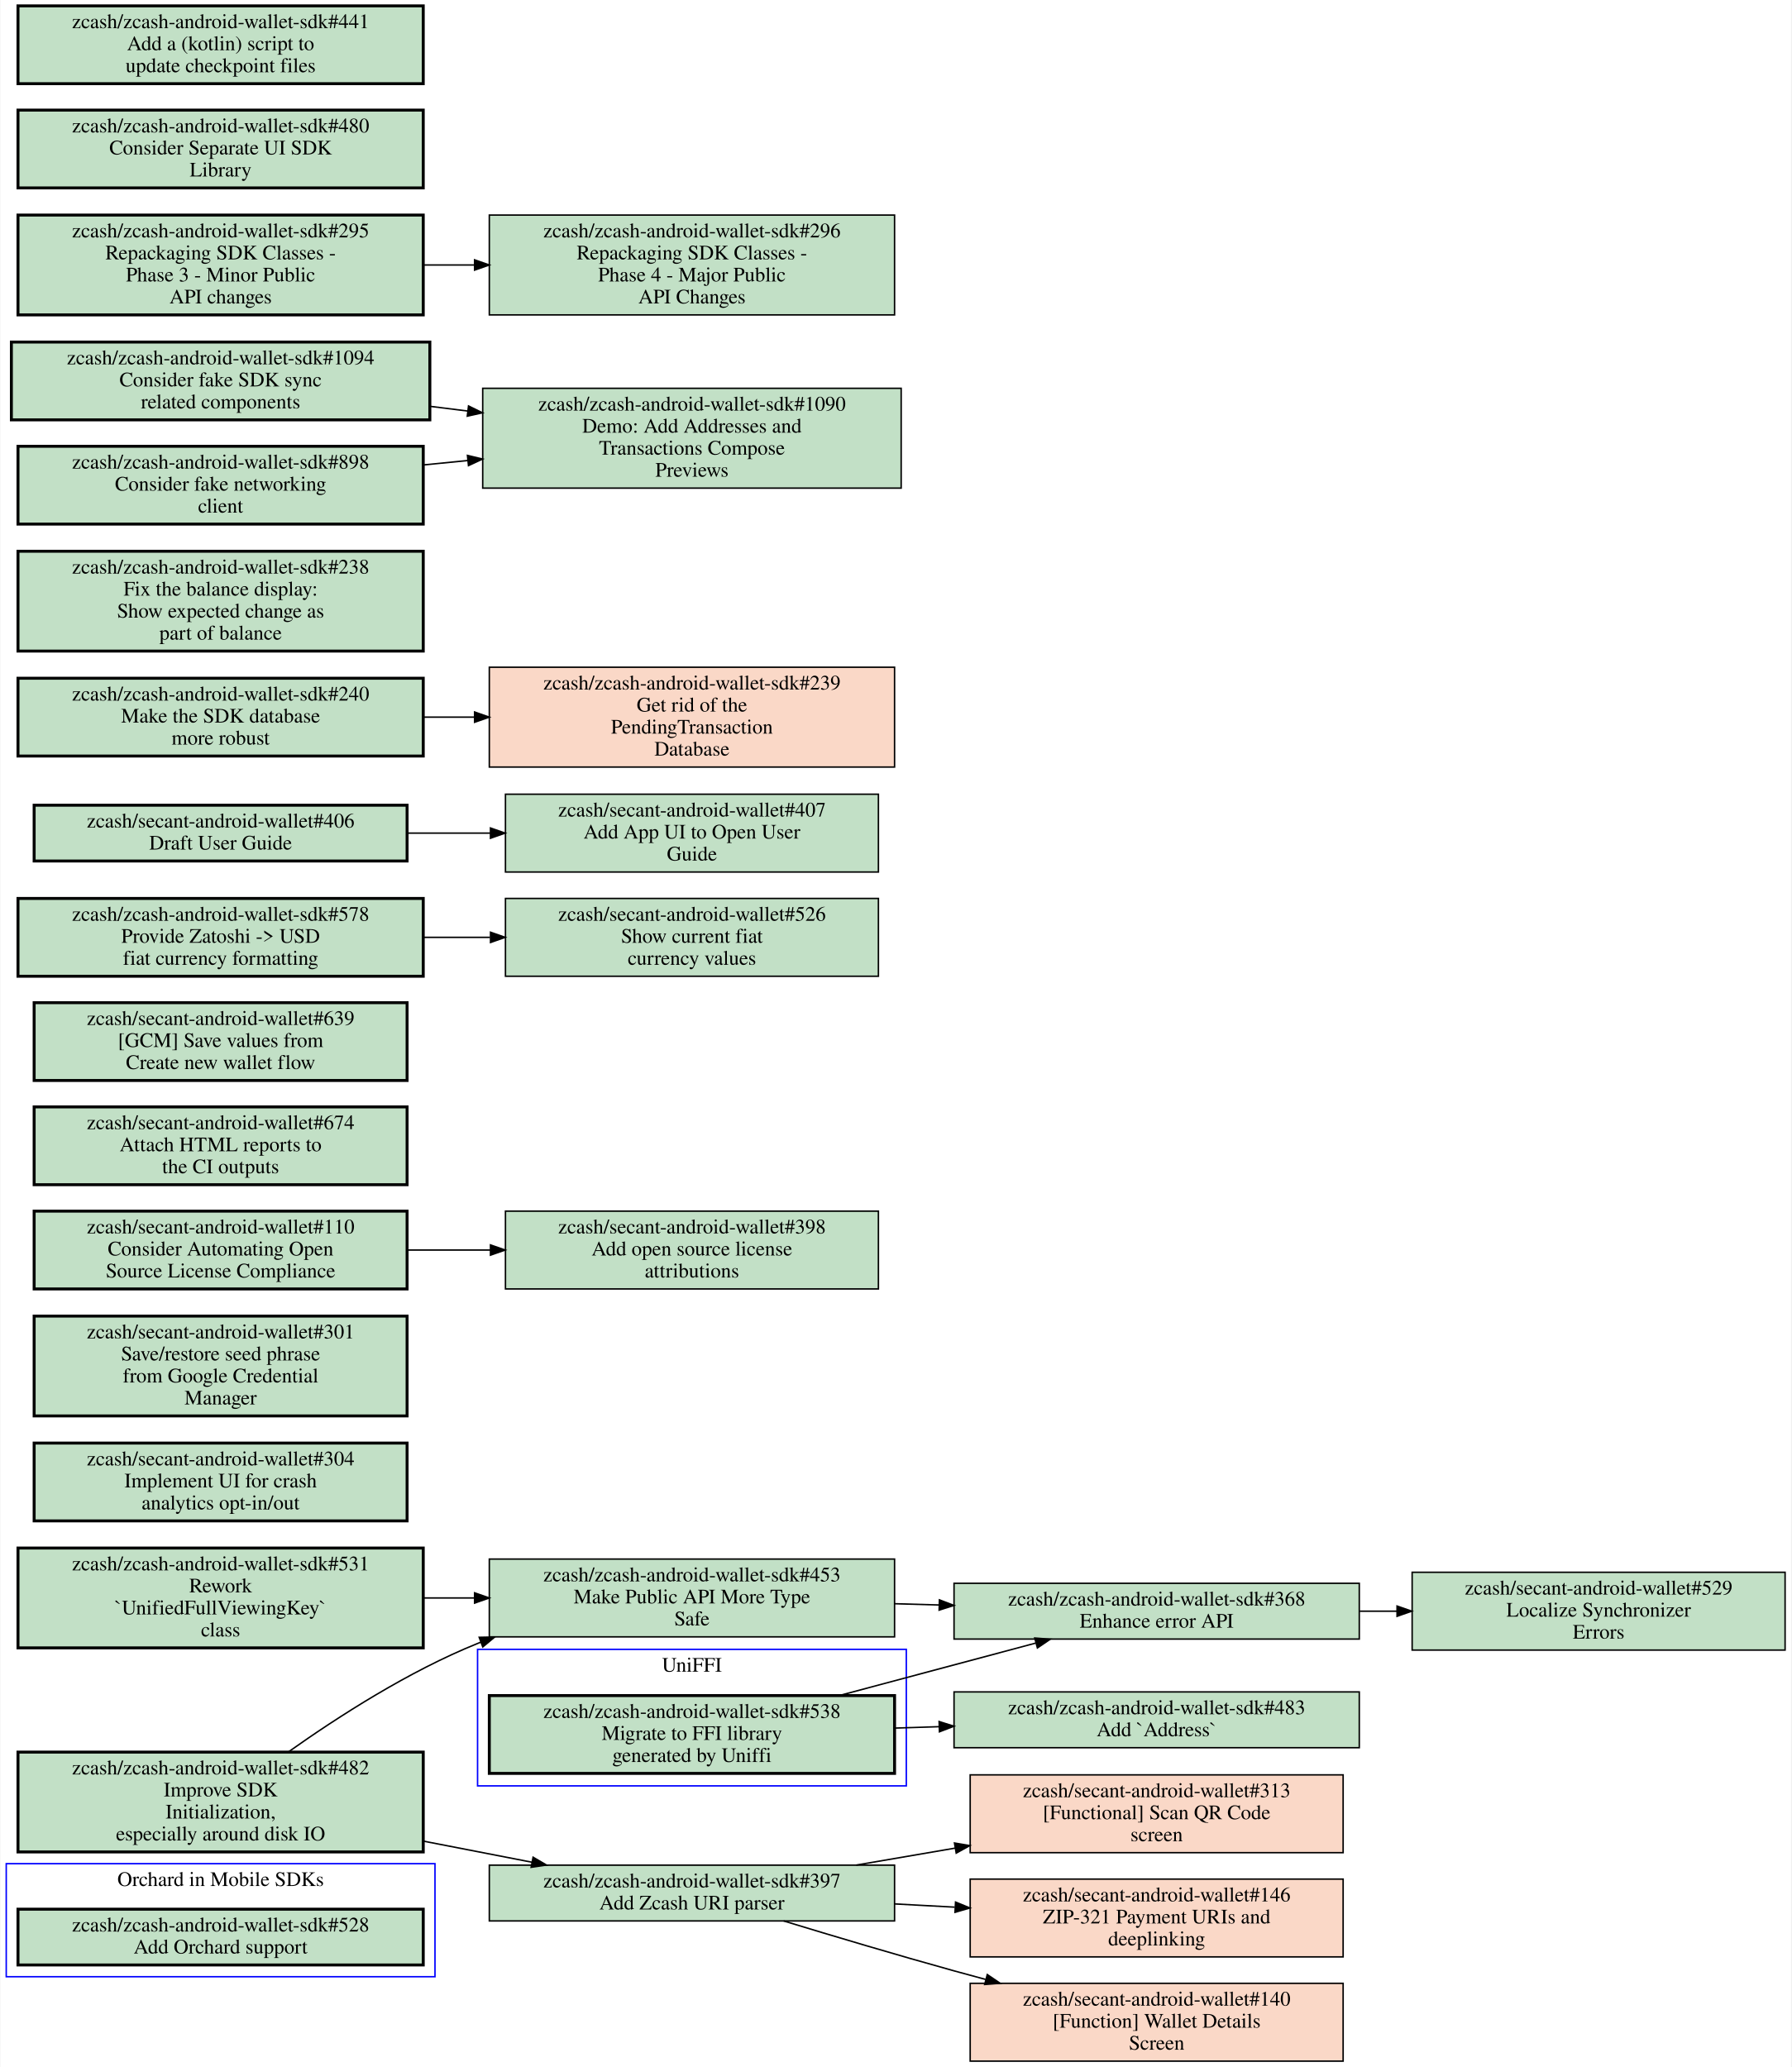
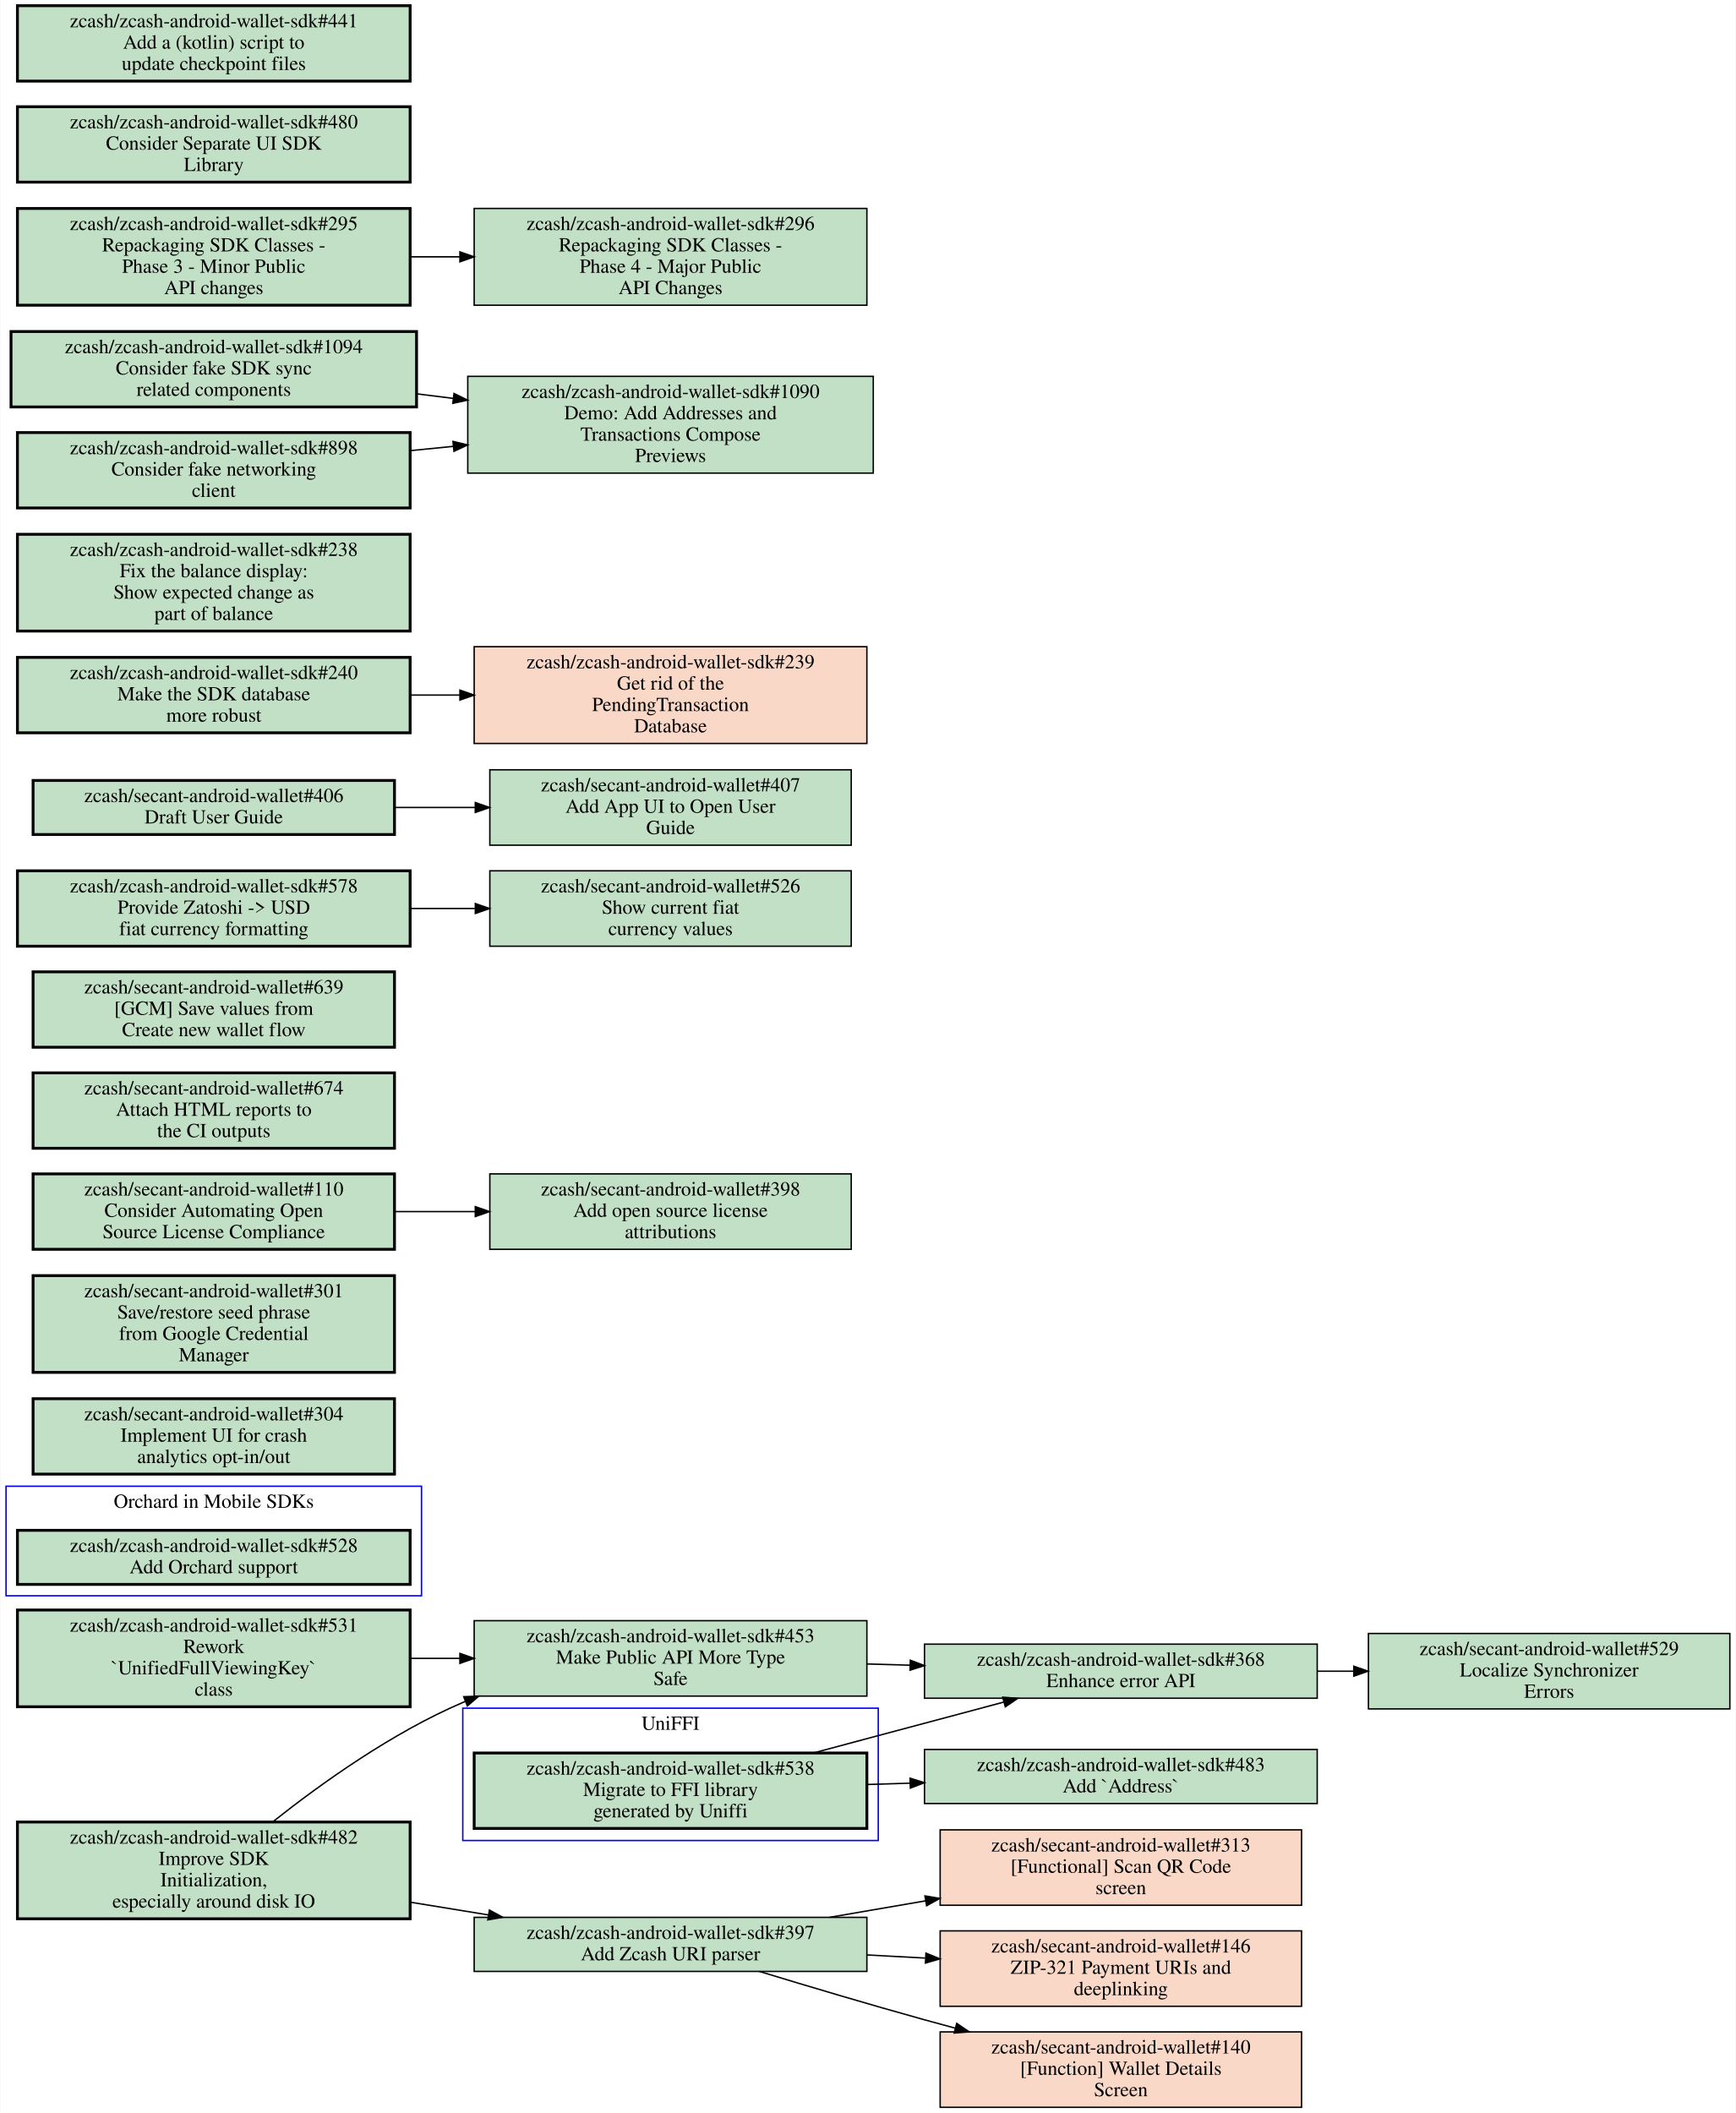
- <svg xmlns="http://www.w3.org/2000/svg" xmlns:xlink="http://www.w3.org/1999/xlink" width="1220pt" height="1408pt" viewBox="0.00 0.00 1219.50 1408.00">
-   <g id="graph0" class="graph" transform="scale(1 1) rotate(0) translate(4 1404)">
-     <polygon fill="white" stroke="transparent" points="-4,4 -4,-1404 1215.5,-1404 1215.5,4 -4,4" />
+ <svg xmlns="http://www.w3.org/2000/svg" xmlns:xlink="http://www.w3.org/1999/xlink" width="1220pt" height="1485pt" viewBox="0.00 0.00 1219.50 1485.00">
+   <g id="graph0" class="graph" transform="scale(1 1) rotate(0) translate(4 1481)">
+     <polygon fill="white" stroke="transparent" points="-4,4 -4,-1481 1215.5,-1481 1215.5,4 -4,4" />
    <g id="clust1" class="cluster">
+       <polygon fill="none" stroke="blue" points="0,-359.5 0,-436.5 292,-436.5 292,-359.5 0,-359.5" />
+       <text text-anchor="middle" x="146" y="-421.3" font-family="Times,serif" font-size="14.00">Orchard in Mobile SDKs</text>
+     </g>
+     <g id="clust2" class="cluster">
      <polygon fill="none" stroke="blue" points="321,-187.5 321,-280.5 613,-280.5 613,-187.5 321,-187.5" />
      <text text-anchor="middle" x="467" y="-265.3" font-family="Times,serif" font-size="14.00">UniFFI</text>
    </g>
-     <g id="clust2" class="cluster">
-       <polygon fill="none" stroke="blue" points="0,-57.5 0,-134.5 292,-134.5 292,-57.5 0,-57.5" />
-       <text text-anchor="middle" x="146" y="-119.3" font-family="Times,serif" font-size="14.00">Orchard in Mobile SDKs</text>
-     </g>
    <g id="node1" class="node open">
      <g id="a_node1">
+         <a xlink:href="https://github.com/zcash/zcash-android-wallet-sdk/issues/528" xlink:title="zcash/zcash-android-wallet-sdk#528&#10;Add Orchard support" target="_blank">
+           <polygon fill="#c2e0c6" stroke="black" stroke-width="2" points="284,-405.5 8,-405.5 8,-367.5 284,-367.5 284,-405.5" />
+           <text text-anchor="middle" x="146" y="-390.3" font-family="Times,serif" font-size="14.00">zcash/zcash-android-wallet-sdk#528</text>
+           <text text-anchor="middle" x="146" y="-375.3" font-family="Times,serif" font-size="14.00">Add Orchard support</text>
+         </a>
+       </g>
+     </g>
+     <g id="node2" class="node open">
+       <g id="a_node2">
        <a xlink:href="https://github.com/zcash/zcash-android-wallet-sdk/issues/538" xlink:title="zcash/zcash-android-wallet-sdk#538&#10;Migrate to FFI library&#10;generated by Uniffi" target="_blank">
          <polygon fill="#c2e0c6" stroke="black" stroke-width="2" points="605,-249 329,-249 329,-196 605,-196 605,-249" />
          <text text-anchor="middle" x="467" y="-233.8" font-family="Times,serif" font-size="14.00">zcash/zcash-android-wallet-sdk#538</text>
          <text text-anchor="middle" x="467" y="-218.8" font-family="Times,serif" font-size="14.00">Migrate to FFI library</text>
          <text text-anchor="middle" x="467" y="-203.8" font-family="Times,serif" font-size="14.00">generated by Uniffi</text>
        </a>
      </g>
    </g>
    <g id="node3" class="node open">
      <g id="a_node3">
        <a xlink:href="https://github.com/zcash/zcash-android-wallet-sdk/issues/368" xlink:title="zcash/zcash-android-wallet-sdk#368&#10;Enhance error API" target="_blank">
          <polygon fill="#c2e0c6" stroke="black" points="921.5,-325.5 645.5,-325.5 645.5,-287.5 921.5,-287.5 921.5,-325.5" />
          <text text-anchor="middle" x="783.5" y="-310.3" font-family="Times,serif" font-size="14.00">zcash/zcash-android-wallet-sdk#368</text>
          <text text-anchor="middle" x="783.5" y="-295.3" font-family="Times,serif" font-size="14.00">Enhance error API</text>
        </a>
      </g>
    </g>
    <g id="edge1" class="edge">
      <path fill="none" stroke="black" d="M567.51,-249.08C610.57,-260.58 660.34,-273.87 701.14,-284.77" />
      <polygon fill="black" stroke="black" points="700.48,-288.22 711.04,-287.41 702.28,-281.45 700.48,-288.22" />
    </g>
    <g id="node4" class="node open">
      <g id="a_node4">
        <a xlink:href="https://github.com/zcash/zcash-android-wallet-sdk/issues/483" xlink:title="zcash/zcash-android-wallet-sdk#483&#10;Add `Address`" target="_blank">
          <polygon fill="#c2e0c6" stroke="black" points="921.5,-251.5 645.5,-251.5 645.5,-213.5 921.5,-213.5 921.5,-251.5" />
          <text text-anchor="middle" x="783.5" y="-236.3" font-family="Times,serif" font-size="14.00">zcash/zcash-android-wallet-sdk#483</text>
          <text text-anchor="middle" x="783.5" y="-221.3" font-family="Times,serif" font-size="14.00">Add `Address`</text>
        </a>
      </g>
    </g>
    <g id="edge2" class="edge">
      <path fill="none" stroke="black" d="M605.03,-226.86C615.09,-227.18 625.25,-227.5 635.37,-227.82" />
      <polygon fill="black" stroke="black" points="635.34,-231.32 645.45,-228.14 635.57,-224.32 635.34,-231.32" />
-     </g>
-     <g id="node2" class="node open">
-       <g id="a_node2">
-         <a xlink:href="https://github.com/zcash/zcash-android-wallet-sdk/issues/528" xlink:title="zcash/zcash-android-wallet-sdk#528&#10;Add Orchard support" target="_blank">
-           <polygon fill="#c2e0c6" stroke="black" stroke-width="2" points="284,-103.5 8,-103.5 8,-65.5 284,-65.5 284,-103.5" />
-           <text text-anchor="middle" x="146" y="-88.3" font-family="Times,serif" font-size="14.00">zcash/zcash-android-wallet-sdk#528</text>
-           <text text-anchor="middle" x="146" y="-73.3" font-family="Times,serif" font-size="14.00">Add Orchard support</text>
-         </a>
-       </g>
    </g>
    <g id="node5" class="node open">
      <g id="a_node5">
        <a xlink:href="https://github.com/zcash/secant-android-wallet/issues/529" xlink:title="zcash/secant-android-wallet#529&#10;Localize Synchronizer&#10;Errors" target="_blank">
          <polygon fill="#c2e0c6" stroke="black" points="1211.5,-333 957.5,-333 957.5,-280 1211.5,-280 1211.5,-333" />
          <text text-anchor="middle" x="1084.5" y="-317.8" font-family="Times,serif" font-size="14.00">zcash/secant-android-wallet#529</text>
          <text text-anchor="middle" x="1084.5" y="-302.8" font-family="Times,serif" font-size="14.00">Localize Synchronizer</text>
          <text text-anchor="middle" x="1084.5" y="-287.8" font-family="Times,serif" font-size="14.00">Errors</text>
        </a>
      </g>
    </g>
    <g id="edge3" class="edge">
      <path fill="none" stroke="black" d="M921.75,-306.5C930.15,-306.5 938.61,-306.5 947.01,-306.5" />
      <polygon fill="black" stroke="black" points="947.22,-310 957.22,-306.5 947.22,-303 947.22,-310" />
    </g>
    <g id="node6" class="node open">
      <g id="a_node6">
        <a xlink:href="https://github.com/zcash/secant-android-wallet/issues/304" xlink:title="zcash/secant-android-wallet#304&#10;Implement UI for crash&#10;analytics opt-in/out" target="_blank">
-           <polygon fill="#c2e0c6" stroke="black" stroke-width="2" points="273,-421 19,-421 19,-368 273,-368 273,-421" />
-           <text text-anchor="middle" x="146" y="-405.8" font-family="Times,serif" font-size="14.00">zcash/secant-android-wallet#304</text>
-           <text text-anchor="middle" x="146" y="-390.8" font-family="Times,serif" font-size="14.00">Implement UI for crash</text>
-           <text text-anchor="middle" x="146" y="-375.8" font-family="Times,serif" font-size="14.00">analytics opt-in/out</text>
+           <polygon fill="#c2e0c6" stroke="black" stroke-width="2" points="273,-498 19,-498 19,-445 273,-445 273,-498" />
+           <text text-anchor="middle" x="146" y="-482.8" font-family="Times,serif" font-size="14.00">zcash/secant-android-wallet#304</text>
+           <text text-anchor="middle" x="146" y="-467.8" font-family="Times,serif" font-size="14.00">Implement UI for crash</text>
+           <text text-anchor="middle" x="146" y="-452.8" font-family="Times,serif" font-size="14.00">analytics opt-in/out</text>
        </a>
      </g>
    </g>
    <g id="node7" class="node open">
      <g id="a_node7">
        <a xlink:href="https://github.com/zcash/secant-android-wallet/issues/301" xlink:title="zcash/secant-android-wallet#301&#10;Save/restore seed phrase&#10;from Google Credential&#10;Manager" target="_blank">
-           <polygon fill="#c2e0c6" stroke="black" stroke-width="2" points="273,-507.5 19,-507.5 19,-439.5 273,-439.5 273,-507.5" />
-           <text text-anchor="middle" x="146" y="-492.3" font-family="Times,serif" font-size="14.00">zcash/secant-android-wallet#301</text>
-           <text text-anchor="middle" x="146" y="-477.3" font-family="Times,serif" font-size="14.00">Save/restore seed phrase</text>
-           <text text-anchor="middle" x="146" y="-462.3" font-family="Times,serif" font-size="14.00">from Google Credential</text>
-           <text text-anchor="middle" x="146" y="-447.3" font-family="Times,serif" font-size="14.00">Manager</text>
+           <polygon fill="#c2e0c6" stroke="black" stroke-width="2" points="273,-584.5 19,-584.5 19,-516.5 273,-516.5 273,-584.5" />
+           <text text-anchor="middle" x="146" y="-569.3" font-family="Times,serif" font-size="14.00">zcash/secant-android-wallet#301</text>
+           <text text-anchor="middle" x="146" y="-554.3" font-family="Times,serif" font-size="14.00">Save/restore seed phrase</text>
+           <text text-anchor="middle" x="146" y="-539.3" font-family="Times,serif" font-size="14.00">from Google Credential</text>
+           <text text-anchor="middle" x="146" y="-524.3" font-family="Times,serif" font-size="14.00">Manager</text>
        </a>
      </g>
    </g>
    <g id="node8" class="node open">
      <g id="a_node8">
        <a xlink:href="https://github.com/zcash/zcash-android-wallet-sdk/issues/397" xlink:title="zcash/zcash-android-wallet-sdk#397&#10;Add Zcash URI parser" target="_blank">
          <polygon fill="#c2e0c6" stroke="black" points="605,-133.5 329,-133.5 329,-95.5 605,-95.5 605,-133.5" />
          <text text-anchor="middle" x="467" y="-118.3" font-family="Times,serif" font-size="14.00">zcash/zcash-android-wallet-sdk#397</text>
          <text text-anchor="middle" x="467" y="-103.3" font-family="Times,serif" font-size="14.00">Add Zcash URI parser</text>
        </a>
      </g>
    </g>
    <g id="node9" class="node closed">
      <g id="a_node9">
        <a xlink:href="https://github.com/zcash/secant-android-wallet/issues/313" xlink:title="zcash/secant-android-wallet#313&#10;[Functional] Scan QR Code&#10;screen" target="_blank">
          <polygon fill="#fad8c7" stroke="black" points="910.5,-195 656.5,-195 656.5,-142 910.5,-142 910.5,-195" />
          <text text-anchor="middle" x="783.5" y="-179.8" font-family="Times,serif" font-size="14.00">zcash/secant-android-wallet#313</text>
          <text text-anchor="middle" x="783.5" y="-164.8" font-family="Times,serif" font-size="14.00">[Functional] Scan QR Code</text>
          <text text-anchor="middle" x="783.5" y="-149.8" font-family="Times,serif" font-size="14.00">screen</text>
        </a>
      </g>
    </g>
    <g id="edge4" class="edge">
      <path fill="none" stroke="black" d="M578.88,-133.54C600.68,-137.28 623.78,-141.25 646.3,-145.11" />
      <polygon fill="black" stroke="black" points="645.8,-148.58 656.25,-146.82 646.99,-141.68 645.8,-148.58" />
    </g>
    <g id="node10" class="node closed">
      <g id="a_node10">
        <a xlink:href="https://github.com/zcash/secant-android-wallet/issues/146" xlink:title="zcash/secant-android-wallet#146&#10;ZIP-321 Payment URIs and&#10;deeplinking" target="_blank">
          <polygon fill="#fad8c7" stroke="black" points="910.5,-124 656.5,-124 656.5,-71 910.5,-71 910.5,-124" />
          <text text-anchor="middle" x="783.5" y="-108.8" font-family="Times,serif" font-size="14.00">zcash/secant-android-wallet#146</text>
          <text text-anchor="middle" x="783.5" y="-93.8" font-family="Times,serif" font-size="14.00">ZIP-321 Payment URIs and</text>
          <text text-anchor="middle" x="783.5" y="-78.8" font-family="Times,serif" font-size="14.00">deeplinking</text>
        </a>
      </g>
    </g>
    <g id="edge5" class="edge">
      <path fill="none" stroke="black" d="M605.03,-107.09C618.62,-106.36 632.41,-105.61 645.99,-104.88" />
      <polygon fill="black" stroke="black" points="646.53,-108.36 656.33,-104.32 646.16,-101.37 646.53,-108.36" />
    </g>
    <g id="node11" class="node closed">
      <g id="a_node11">
        <a xlink:href="https://github.com/zcash/secant-android-wallet/issues/140" xlink:title="zcash/secant-android-wallet#140&#10;[Function] Wallet Details&#10;Screen" target="_blank">
          <polygon fill="#fad8c7" stroke="black" points="910.5,-53 656.5,-53 656.5,0 910.5,0 910.5,-53" />
          <text text-anchor="middle" x="783.5" y="-37.8" font-family="Times,serif" font-size="14.00">zcash/secant-android-wallet#140</text>
          <text text-anchor="middle" x="783.5" y="-22.8" font-family="Times,serif" font-size="14.00">[Function] Wallet Details</text>
          <text text-anchor="middle" x="783.5" y="-7.8" font-family="Times,serif" font-size="14.00">Screen</text>
        </a>
      </g>
    </g>
    <g id="edge6" class="edge">
      <path fill="none" stroke="black" d="M529.43,-95.5C563.53,-85.12 606.76,-72.23 645.5,-61.5 652.49,-59.56 659.7,-57.61 666.97,-55.66" />
      <polygon fill="black" stroke="black" points="668.15,-58.97 676.92,-53.02 666.36,-52.2 668.15,-58.97" />
    </g>
    <g id="node12" class="node open">
      <g id="a_node12">
        <a xlink:href="https://github.com/zcash/secant-android-wallet/issues/110" xlink:title="zcash/secant-android-wallet#110&#10;Consider Automating Open&#10;Source License Compliance" target="_blank">
-           <polygon fill="#c2e0c6" stroke="black" stroke-width="2" points="273,-579 19,-579 19,-526 273,-526 273,-579" />
-           <text text-anchor="middle" x="146" y="-563.8" font-family="Times,serif" font-size="14.00">zcash/secant-android-wallet#110</text>
-           <text text-anchor="middle" x="146" y="-548.8" font-family="Times,serif" font-size="14.00">Consider Automating Open</text>
-           <text text-anchor="middle" x="146" y="-533.8" font-family="Times,serif" font-size="14.00">Source License Compliance</text>
+           <polygon fill="#c2e0c6" stroke="black" stroke-width="2" points="273,-656 19,-656 19,-603 273,-603 273,-656" />
+           <text text-anchor="middle" x="146" y="-640.8" font-family="Times,serif" font-size="14.00">zcash/secant-android-wallet#110</text>
+           <text text-anchor="middle" x="146" y="-625.8" font-family="Times,serif" font-size="14.00">Consider Automating Open</text>
+           <text text-anchor="middle" x="146" y="-610.8" font-family="Times,serif" font-size="14.00">Source License Compliance</text>
        </a>
      </g>
    </g>
    <g id="node13" class="node open">
      <g id="a_node13">
        <a xlink:href="https://github.com/zcash/secant-android-wallet/issues/398" xlink:title="zcash/secant-android-wallet#398&#10;Add open source license&#10;attributions" target="_blank">
-           <polygon fill="#c2e0c6" stroke="black" points="594,-579 340,-579 340,-526 594,-526 594,-579" />
-           <text text-anchor="middle" x="467" y="-563.8" font-family="Times,serif" font-size="14.00">zcash/secant-android-wallet#398</text>
-           <text text-anchor="middle" x="467" y="-548.8" font-family="Times,serif" font-size="14.00">Add open source license</text>
-           <text text-anchor="middle" x="467" y="-533.8" font-family="Times,serif" font-size="14.00">attributions</text>
+           <polygon fill="#c2e0c6" stroke="black" points="594,-656 340,-656 340,-603 594,-603 594,-656" />
+           <text text-anchor="middle" x="467" y="-640.8" font-family="Times,serif" font-size="14.00">zcash/secant-android-wallet#398</text>
+           <text text-anchor="middle" x="467" y="-625.8" font-family="Times,serif" font-size="14.00">Add open source license</text>
+           <text text-anchor="middle" x="467" y="-610.8" font-family="Times,serif" font-size="14.00">attributions</text>
        </a>
      </g>
    </g>
    <g id="edge7" class="edge">
-       <path fill="none" stroke="black" d="M273.08,-552.5C291.68,-552.5 310.91,-552.5 329.71,-552.5" />
-       <polygon fill="black" stroke="black" points="329.79,-556 339.79,-552.5 329.79,-549 329.79,-556" />
+       <path fill="none" stroke="black" d="M273.08,-629.5C291.68,-629.5 310.91,-629.5 329.71,-629.5" />
+       <polygon fill="black" stroke="black" points="329.79,-633 339.79,-629.5 329.79,-626 329.79,-633" />
    </g>
    <g id="node14" class="node open">
      <g id="a_node14">
        <a xlink:href="https://github.com/zcash/secant-android-wallet/issues/674" xlink:title="zcash/secant-android-wallet#674&#10;Attach HTML reports to&#10;the CI outputs" target="_blank">
-           <polygon fill="#c2e0c6" stroke="black" stroke-width="2" points="273,-650 19,-650 19,-597 273,-597 273,-650" />
-           <text text-anchor="middle" x="146" y="-634.8" font-family="Times,serif" font-size="14.00">zcash/secant-android-wallet#674</text>
-           <text text-anchor="middle" x="146" y="-619.8" font-family="Times,serif" font-size="14.00">Attach HTML reports to</text>
-           <text text-anchor="middle" x="146" y="-604.8" font-family="Times,serif" font-size="14.00">the CI outputs</text>
+           <polygon fill="#c2e0c6" stroke="black" stroke-width="2" points="273,-727 19,-727 19,-674 273,-674 273,-727" />
+           <text text-anchor="middle" x="146" y="-711.8" font-family="Times,serif" font-size="14.00">zcash/secant-android-wallet#674</text>
+           <text text-anchor="middle" x="146" y="-696.8" font-family="Times,serif" font-size="14.00">Attach HTML reports to</text>
+           <text text-anchor="middle" x="146" y="-681.8" font-family="Times,serif" font-size="14.00">the CI outputs</text>
        </a>
      </g>
    </g>
    <g id="node15" class="node open">
      <g id="a_node15">
        <a xlink:href="https://github.com/zcash/secant-android-wallet/issues/639" xlink:title="zcash/secant-android-wallet#639&#10;[GCM] Save values from&#10;Create new wallet flow" target="_blank">
-           <polygon fill="#c2e0c6" stroke="black" stroke-width="2" points="273,-721 19,-721 19,-668 273,-668 273,-721" />
-           <text text-anchor="middle" x="146" y="-705.8" font-family="Times,serif" font-size="14.00">zcash/secant-android-wallet#639</text>
-           <text text-anchor="middle" x="146" y="-690.8" font-family="Times,serif" font-size="14.00">[GCM] Save values from</text>
-           <text text-anchor="middle" x="146" y="-675.8" font-family="Times,serif" font-size="14.00">Create new wallet flow</text>
+           <polygon fill="#c2e0c6" stroke="black" stroke-width="2" points="273,-798 19,-798 19,-745 273,-745 273,-798" />
+           <text text-anchor="middle" x="146" y="-782.8" font-family="Times,serif" font-size="14.00">zcash/secant-android-wallet#639</text>
+           <text text-anchor="middle" x="146" y="-767.8" font-family="Times,serif" font-size="14.00">[GCM] Save values from</text>
+           <text text-anchor="middle" x="146" y="-752.8" font-family="Times,serif" font-size="14.00">Create new wallet flow</text>
        </a>
      </g>
    </g>
    <g id="node16" class="node open">
      <g id="a_node16">
        <a xlink:href="https://github.com/zcash/zcash-android-wallet-sdk/issues/578" xlink:title="zcash/zcash-android-wallet-sdk#578&#10;Provide Zatoshi -&gt; USD&#10;fiat currency formatting" target="_blank">
-           <polygon fill="#c2e0c6" stroke="black" stroke-width="2" points="284,-792 8,-792 8,-739 284,-739 284,-792" />
-           <text text-anchor="middle" x="146" y="-776.8" font-family="Times,serif" font-size="14.00">zcash/zcash-android-wallet-sdk#578</text>
-           <text text-anchor="middle" x="146" y="-761.8" font-family="Times,serif" font-size="14.00">Provide Zatoshi -&gt; USD</text>
-           <text text-anchor="middle" x="146" y="-746.8" font-family="Times,serif" font-size="14.00">fiat currency formatting</text>
+           <polygon fill="#c2e0c6" stroke="black" stroke-width="2" points="284,-869 8,-869 8,-816 284,-816 284,-869" />
+           <text text-anchor="middle" x="146" y="-853.8" font-family="Times,serif" font-size="14.00">zcash/zcash-android-wallet-sdk#578</text>
+           <text text-anchor="middle" x="146" y="-838.8" font-family="Times,serif" font-size="14.00">Provide Zatoshi -&gt; USD</text>
+           <text text-anchor="middle" x="146" y="-823.8" font-family="Times,serif" font-size="14.00">fiat currency formatting</text>
        </a>
      </g>
    </g>
    <g id="node17" class="node open">
      <g id="a_node17">
        <a xlink:href="https://github.com/zcash/secant-android-wallet/issues/526" xlink:title="zcash/secant-android-wallet#526&#10;Show current fiat&#10;currency values" target="_blank">
-           <polygon fill="#c2e0c6" stroke="black" points="594,-792 340,-792 340,-739 594,-739 594,-792" />
-           <text text-anchor="middle" x="467" y="-776.8" font-family="Times,serif" font-size="14.00">zcash/secant-android-wallet#526</text>
-           <text text-anchor="middle" x="467" y="-761.8" font-family="Times,serif" font-size="14.00">Show current fiat</text>
-           <text text-anchor="middle" x="467" y="-746.8" font-family="Times,serif" font-size="14.00">currency values</text>
+           <polygon fill="#c2e0c6" stroke="black" points="594,-869 340,-869 340,-816 594,-816 594,-869" />
+           <text text-anchor="middle" x="467" y="-853.8" font-family="Times,serif" font-size="14.00">zcash/secant-android-wallet#526</text>
+           <text text-anchor="middle" x="467" y="-838.8" font-family="Times,serif" font-size="14.00">Show current fiat</text>
+           <text text-anchor="middle" x="467" y="-823.8" font-family="Times,serif" font-size="14.00">currency values</text>
        </a>
      </g>
    </g>
    <g id="edge8" class="edge">
-       <path fill="none" stroke="black" d="M284.14,-765.5C299.16,-765.5 314.45,-765.5 329.47,-765.5" />
-       <polygon fill="black" stroke="black" points="329.82,-769 339.82,-765.5 329.82,-762 329.82,-769" />
+       <path fill="none" stroke="black" d="M284.14,-842.5C299.16,-842.5 314.45,-842.5 329.47,-842.5" />
+       <polygon fill="black" stroke="black" points="329.82,-846 339.82,-842.5 329.82,-839 329.82,-846" />
    </g>
    <g id="node18" class="node open">
      <g id="a_node18">
        <a xlink:href="https://github.com/zcash/secant-android-wallet/issues/406" xlink:title="zcash/secant-android-wallet#406&#10;Draft User Guide" target="_blank">
-           <polygon fill="#c2e0c6" stroke="black" stroke-width="2" points="273,-855.5 19,-855.5 19,-817.5 273,-817.5 273,-855.5" />
-           <text text-anchor="middle" x="146" y="-840.3" font-family="Times,serif" font-size="14.00">zcash/secant-android-wallet#406</text>
-           <text text-anchor="middle" x="146" y="-825.3" font-family="Times,serif" font-size="14.00">Draft User Guide</text>
+           <polygon fill="#c2e0c6" stroke="black" stroke-width="2" points="273,-932.5 19,-932.5 19,-894.5 273,-894.5 273,-932.5" />
+           <text text-anchor="middle" x="146" y="-917.3" font-family="Times,serif" font-size="14.00">zcash/secant-android-wallet#406</text>
+           <text text-anchor="middle" x="146" y="-902.3" font-family="Times,serif" font-size="14.00">Draft User Guide</text>
        </a>
      </g>
    </g>
    <g id="node19" class="node open">
      <g id="a_node19">
        <a xlink:href="https://github.com/zcash/secant-android-wallet/issues/407" xlink:title="zcash/secant-android-wallet#407&#10;Add App UI to Open User&#10;Guide" target="_blank">
-           <polygon fill="#c2e0c6" stroke="black" points="594,-863 340,-863 340,-810 594,-810 594,-863" />
-           <text text-anchor="middle" x="467" y="-847.8" font-family="Times,serif" font-size="14.00">zcash/secant-android-wallet#407</text>
-           <text text-anchor="middle" x="467" y="-832.8" font-family="Times,serif" font-size="14.00">Add App UI to Open User</text>
-           <text text-anchor="middle" x="467" y="-817.8" font-family="Times,serif" font-size="14.00">Guide</text>
+           <polygon fill="#c2e0c6" stroke="black" points="594,-940 340,-940 340,-887 594,-887 594,-940" />
+           <text text-anchor="middle" x="467" y="-924.8" font-family="Times,serif" font-size="14.00">zcash/secant-android-wallet#407</text>
+           <text text-anchor="middle" x="467" y="-909.8" font-family="Times,serif" font-size="14.00">Add App UI to Open User</text>
+           <text text-anchor="middle" x="467" y="-894.8" font-family="Times,serif" font-size="14.00">Guide</text>
        </a>
      </g>
    </g>
    <g id="edge9" class="edge">
-       <path fill="none" stroke="black" d="M273.08,-836.5C291.68,-836.5 310.91,-836.5 329.71,-836.5" />
-       <polygon fill="black" stroke="black" points="329.79,-840 339.79,-836.5 329.79,-833 329.79,-840" />
+       <path fill="none" stroke="black" d="M273.08,-913.5C291.68,-913.5 310.91,-913.5 329.71,-913.5" />
+       <polygon fill="black" stroke="black" points="329.79,-917 339.79,-913.5 329.79,-910 329.79,-917" />
    </g>
    <g id="node20" class="node open">
      <g id="a_node20">
        <a xlink:href="https://github.com/zcash/zcash-android-wallet-sdk/issues/240" xlink:title="zcash/zcash-android-wallet-sdk#240&#10;Make the SDK database&#10;more robust" target="_blank">
-           <polygon fill="#c2e0c6" stroke="black" stroke-width="2" points="284,-942 8,-942 8,-889 284,-889 284,-942" />
-           <text text-anchor="middle" x="146" y="-926.8" font-family="Times,serif" font-size="14.00">zcash/zcash-android-wallet-sdk#240</text>
-           <text text-anchor="middle" x="146" y="-911.8" font-family="Times,serif" font-size="14.00">Make the SDK database</text>
-           <text text-anchor="middle" x="146" y="-896.8" font-family="Times,serif" font-size="14.00">more robust</text>
+           <polygon fill="#c2e0c6" stroke="black" stroke-width="2" points="284,-1019 8,-1019 8,-966 284,-966 284,-1019" />
+           <text text-anchor="middle" x="146" y="-1003.8" font-family="Times,serif" font-size="14.00">zcash/zcash-android-wallet-sdk#240</text>
+           <text text-anchor="middle" x="146" y="-988.8" font-family="Times,serif" font-size="14.00">Make the SDK database</text>
+           <text text-anchor="middle" x="146" y="-973.8" font-family="Times,serif" font-size="14.00">more robust</text>
        </a>
      </g>
    </g>
    <g id="node21" class="node closed">
      <g id="a_node21">
        <a xlink:href="https://github.com/zcash/zcash-android-wallet-sdk/issues/239" xlink:title="zcash/zcash-android-wallet-sdk#239&#10;Get rid of the&#10;PendingTransaction&#10;Database" target="_blank">
-           <polygon fill="#fad8c7" stroke="black" points="605,-949.5 329,-949.5 329,-881.5 605,-881.5 605,-949.5" />
-           <text text-anchor="middle" x="467" y="-934.3" font-family="Times,serif" font-size="14.00">zcash/zcash-android-wallet-sdk#239</text>
-           <text text-anchor="middle" x="467" y="-919.3" font-family="Times,serif" font-size="14.00">Get rid of the</text>
-           <text text-anchor="middle" x="467" y="-904.3" font-family="Times,serif" font-size="14.00">PendingTransaction</text>
-           <text text-anchor="middle" x="467" y="-889.3" font-family="Times,serif" font-size="14.00">Database</text>
+           <polygon fill="#fad8c7" stroke="black" points="605,-1026.5 329,-1026.5 329,-958.5 605,-958.5 605,-1026.5" />
+           <text text-anchor="middle" x="467" y="-1011.3" font-family="Times,serif" font-size="14.00">zcash/zcash-android-wallet-sdk#239</text>
+           <text text-anchor="middle" x="467" y="-996.3" font-family="Times,serif" font-size="14.00">Get rid of the</text>
+           <text text-anchor="middle" x="467" y="-981.3" font-family="Times,serif" font-size="14.00">PendingTransaction</text>
+           <text text-anchor="middle" x="467" y="-966.3" font-family="Times,serif" font-size="14.00">Database</text>
        </a>
      </g>
    </g>
    <g id="edge10" class="edge">
-       <path fill="none" stroke="black" d="M284.14,-915.5C295.63,-915.5 307.28,-915.5 318.85,-915.5" />
-       <polygon fill="black" stroke="black" points="318.98,-919 328.98,-915.5 318.98,-912 318.98,-919" />
+       <path fill="none" stroke="black" d="M284.14,-992.5C295.63,-992.5 307.28,-992.5 318.85,-992.5" />
+       <polygon fill="black" stroke="black" points="318.98,-996 328.98,-992.5 318.98,-989 318.98,-996" />
    </g>
    <g id="node22" class="node open">
      <g id="a_node22">
        <a xlink:href="https://github.com/zcash/zcash-android-wallet-sdk/issues/238" xlink:title="zcash/zcash-android-wallet-sdk#238&#10;Fix the balance display:&#10;Show expected change as&#10;part of balance" target="_blank">
-           <polygon fill="#c2e0c6" stroke="black" stroke-width="2" points="284,-1028.5 8,-1028.5 8,-960.5 284,-960.5 284,-1028.5" />
-           <text text-anchor="middle" x="146" y="-1013.3" font-family="Times,serif" font-size="14.00">zcash/zcash-android-wallet-sdk#238</text>
-           <text text-anchor="middle" x="146" y="-998.3" font-family="Times,serif" font-size="14.00">Fix the balance display:</text>
-           <text text-anchor="middle" x="146" y="-983.3" font-family="Times,serif" font-size="14.00">Show expected change as</text>
-           <text text-anchor="middle" x="146" y="-968.3" font-family="Times,serif" font-size="14.00">part of balance</text>
+           <polygon fill="#c2e0c6" stroke="black" stroke-width="2" points="284,-1105.5 8,-1105.5 8,-1037.5 284,-1037.5 284,-1105.5" />
+           <text text-anchor="middle" x="146" y="-1090.3" font-family="Times,serif" font-size="14.00">zcash/zcash-android-wallet-sdk#238</text>
+           <text text-anchor="middle" x="146" y="-1075.3" font-family="Times,serif" font-size="14.00">Fix the balance display:</text>
+           <text text-anchor="middle" x="146" y="-1060.3" font-family="Times,serif" font-size="14.00">Show expected change as</text>
+           <text text-anchor="middle" x="146" y="-1045.3" font-family="Times,serif" font-size="14.00">part of balance</text>
        </a>
      </g>
    </g>
    <g id="node23" class="node open">
      <g id="a_node23">
        <a xlink:href="https://github.com/zcash/zcash-android-wallet-sdk/issues/1094" xlink:title="zcash/zcash-android-wallet-sdk#1094&#10;Consider fake SDK sync&#10;related components" target="_blank">
-           <polygon fill="#c2e0c6" stroke="black" stroke-width="2" points="288.5,-1171 3.5,-1171 3.5,-1118 288.5,-1118 288.5,-1171" />
-           <text text-anchor="middle" x="146" y="-1155.8" font-family="Times,serif" font-size="14.00">zcash/zcash-android-wallet-sdk#1094</text>
-           <text text-anchor="middle" x="146" y="-1140.8" font-family="Times,serif" font-size="14.00">Consider fake SDK sync</text>
-           <text text-anchor="middle" x="146" y="-1125.8" font-family="Times,serif" font-size="14.00">related components</text>
+           <polygon fill="#c2e0c6" stroke="black" stroke-width="2" points="288.5,-1248 3.5,-1248 3.5,-1195 288.5,-1195 288.5,-1248" />
+           <text text-anchor="middle" x="146" y="-1232.8" font-family="Times,serif" font-size="14.00">zcash/zcash-android-wallet-sdk#1094</text>
+           <text text-anchor="middle" x="146" y="-1217.8" font-family="Times,serif" font-size="14.00">Consider fake SDK sync</text>
+           <text text-anchor="middle" x="146" y="-1202.8" font-family="Times,serif" font-size="14.00">related components</text>
        </a>
      </g>
    </g>
    <g id="node24" class="node open">
      <g id="a_node24">
        <a xlink:href="https://github.com/zcash/zcash-android-wallet-sdk/issues/1090" xlink:title="zcash/zcash-android-wallet-sdk#1090&#10;Demo: Add Addresses and&#10;Transactions Compose&#10;Previews" target="_blank">
-           <polygon fill="#c2e0c6" stroke="black" points="609.5,-1139.5 324.5,-1139.5 324.5,-1071.5 609.5,-1071.5 609.5,-1139.5" />
-           <text text-anchor="middle" x="467" y="-1124.3" font-family="Times,serif" font-size="14.00">zcash/zcash-android-wallet-sdk#1090</text>
-           <text text-anchor="middle" x="467" y="-1109.3" font-family="Times,serif" font-size="14.00">Demo: Add Addresses and</text>
-           <text text-anchor="middle" x="467" y="-1094.3" font-family="Times,serif" font-size="14.00">Transactions Compose</text>
-           <text text-anchor="middle" x="467" y="-1079.3" font-family="Times,serif" font-size="14.00">Previews</text>
+           <polygon fill="#c2e0c6" stroke="black" points="609.5,-1216.5 324.5,-1216.5 324.5,-1148.5 609.5,-1148.5 609.5,-1216.5" />
+           <text text-anchor="middle" x="467" y="-1201.3" font-family="Times,serif" font-size="14.00">zcash/zcash-android-wallet-sdk#1090</text>
+           <text text-anchor="middle" x="467" y="-1186.3" font-family="Times,serif" font-size="14.00">Demo: Add Addresses and</text>
+           <text text-anchor="middle" x="467" y="-1171.3" font-family="Times,serif" font-size="14.00">Transactions Compose</text>
+           <text text-anchor="middle" x="467" y="-1156.3" font-family="Times,serif" font-size="14.00">Previews</text>
        </a>
      </g>
    </g>
    <g id="edge11" class="edge">
-       <path fill="none" stroke="black" d="M288.78,-1127.2C297.27,-1126.1 305.83,-1125.1 314.36,-1124" />
-       <polygon fill="black" stroke="black" points="314.84,-1127.47 324.35,-1122.8 314,-1120.52 314.84,-1127.47" />
+       <path fill="none" stroke="black" d="M288.78,-1204.2C297.27,-1203.1 305.83,-1202.1 314.36,-1201" />
+       <polygon fill="black" stroke="black" points="314.84,-1204.47 324.35,-1199.8 314,-1197.52 314.84,-1204.47" />
    </g>
    <g id="node25" class="node open">
      <g id="a_node25">
        <a xlink:href="https://github.com/zcash/zcash-android-wallet-sdk/issues/898" xlink:title="zcash/zcash-android-wallet-sdk#898&#10;Consider fake networking&#10;client" target="_blank">
-           <polygon fill="#c2e0c6" stroke="black" stroke-width="2" points="284,-1100 8,-1100 8,-1047 284,-1047 284,-1100" />
-           <text text-anchor="middle" x="146" y="-1084.8" font-family="Times,serif" font-size="14.00">zcash/zcash-android-wallet-sdk#898</text>
-           <text text-anchor="middle" x="146" y="-1069.8" font-family="Times,serif" font-size="14.00">Consider fake networking</text>
-           <text text-anchor="middle" x="146" y="-1054.8" font-family="Times,serif" font-size="14.00">client</text>
+           <polygon fill="#c2e0c6" stroke="black" stroke-width="2" points="284,-1177 8,-1177 8,-1124 284,-1124 284,-1177" />
+           <text text-anchor="middle" x="146" y="-1161.8" font-family="Times,serif" font-size="14.00">zcash/zcash-android-wallet-sdk#898</text>
+           <text text-anchor="middle" x="146" y="-1146.8" font-family="Times,serif" font-size="14.00">Consider fake networking</text>
+           <text text-anchor="middle" x="146" y="-1131.8" font-family="Times,serif" font-size="14.00">client</text>
        </a>
      </g>
    </g>
    <g id="edge12" class="edge">
-       <path fill="none" stroke="black" d="M284.14,-1087.3C294.14,-1088.3 304.27,-1089.3 314.35,-1090.3" />
-       <polygon fill="black" stroke="black" points="314.11,-1093.79 324.41,-1091.3 314.81,-1086.83 314.11,-1093.79" />
+       <path fill="none" stroke="black" d="M284.14,-1164.3C294.14,-1165.3 304.27,-1166.3 314.35,-1167.3" />
+       <polygon fill="black" stroke="black" points="314.11,-1170.79 324.41,-1168.3 314.81,-1163.83 314.11,-1170.79" />
    </g>
    <g id="node26" class="node open">
      <g id="a_node26">
        <a xlink:href="https://github.com/zcash/zcash-android-wallet-sdk/issues/453" xlink:title="zcash/zcash-android-wallet-sdk#453&#10;Make Public API More Type&#10;Safe" target="_blank">
          <polygon fill="#c2e0c6" stroke="black" points="605,-342 329,-342 329,-289 605,-289 605,-342" />
          <text text-anchor="middle" x="467" y="-326.8" font-family="Times,serif" font-size="14.00">zcash/zcash-android-wallet-sdk#453</text>
          <text text-anchor="middle" x="467" y="-311.8" font-family="Times,serif" font-size="14.00">Make Public API More Type</text>
          <text text-anchor="middle" x="467" y="-296.8" font-family="Times,serif" font-size="14.00">Safe</text>
        </a>
      </g>
    </g>
    <g id="edge13" class="edge">
      <path fill="none" stroke="black" d="M605.03,-311.58C615.09,-311.29 625.25,-311 635.37,-310.71" />
      <polygon fill="black" stroke="black" points="635.55,-314.21 645.45,-310.42 635.35,-307.21 635.55,-314.21" />
    </g>
    <g id="node27" class="node open">
      <g id="a_node27">
        <a xlink:href="https://github.com/zcash/zcash-android-wallet-sdk/issues/482" xlink:title="zcash/zcash-android-wallet-sdk#482&#10;Improve SDK&#10;Initialization,&#10;especially around disk IO" target="_blank">
-           <polygon fill="#c2e0c6" stroke="black" stroke-width="2" points="284,-210.5 8,-210.5 8,-142.5 284,-142.5 284,-210.5" />
-           <text text-anchor="middle" x="146" y="-195.3" font-family="Times,serif" font-size="14.00">zcash/zcash-android-wallet-sdk#482</text>
-           <text text-anchor="middle" x="146" y="-180.3" font-family="Times,serif" font-size="14.00">Improve SDK</text>
-           <text text-anchor="middle" x="146" y="-165.3" font-family="Times,serif" font-size="14.00">Initialization,</text>
-           <text text-anchor="middle" x="146" y="-150.3" font-family="Times,serif" font-size="14.00">especially around disk IO</text>
+           <polygon fill="#c2e0c6" stroke="black" stroke-width="2" points="284,-200.5 8,-200.5 8,-132.5 284,-132.5 284,-200.5" />
+           <text text-anchor="middle" x="146" y="-185.3" font-family="Times,serif" font-size="14.00">zcash/zcash-android-wallet-sdk#482</text>
+           <text text-anchor="middle" x="146" y="-170.3" font-family="Times,serif" font-size="14.00">Improve SDK</text>
+           <text text-anchor="middle" x="146" y="-155.3" font-family="Times,serif" font-size="14.00">Initialization,</text>
+           <text text-anchor="middle" x="146" y="-140.3" font-family="Times,serif" font-size="14.00">especially around disk IO</text>
        </a>
      </g>
    </g>
    <g id="edge14" class="edge">
-       <path fill="none" stroke="black" d="M284.14,-149.85C308.81,-145.05 334.22,-140.11 357.92,-135.51" />
-       <polygon fill="black" stroke="black" points="358.82,-138.9 367.97,-133.55 357.48,-132.03 358.82,-138.9" />
+       <path fill="none" stroke="black" d="M284.14,-144.15C302.37,-141.17 321.01,-138.13 339.06,-135.19" />
+       <polygon fill="black" stroke="black" points="339.72,-138.63 349.03,-133.57 338.6,-131.72 339.72,-138.63" />
    </g>
    <g id="edge15" class="edge">
-       <path fill="none" stroke="black" d="M192.28,-210.7C226.1,-234.68 274.34,-265.7 321,-284.5 321.72,-284.79 322.44,-285.07 323.16,-285.36" />
-       <polygon fill="black" stroke="black" points="322.11,-288.7 332.7,-288.91 324.55,-282.14 322.11,-288.7" />
+       <path fill="none" stroke="black" d="M187.59,-200.74C221.26,-227.42 271.48,-263.37 321,-284.5 321.57,-284.74 322.15,-284.99 322.73,-285.23" />
+       <polygon fill="black" stroke="black" points="321.66,-288.57 332.25,-288.97 324.22,-282.06 321.66,-288.57" />
    </g>
    <g id="node28" class="node open">
      <g id="a_node28">
        <a xlink:href="https://github.com/zcash/zcash-android-wallet-sdk/issues/295" xlink:title="zcash/zcash-android-wallet-sdk#295&#10;Repackaging SDK Classes -&#10;Phase 3 - Minor Public&#10;API changes" target="_blank">
-           <polygon fill="#c2e0c6" stroke="black" stroke-width="2" points="284,-1257.5 8,-1257.5 8,-1189.5 284,-1189.5 284,-1257.5" />
-           <text text-anchor="middle" x="146" y="-1242.3" font-family="Times,serif" font-size="14.00">zcash/zcash-android-wallet-sdk#295</text>
-           <text text-anchor="middle" x="146" y="-1227.3" font-family="Times,serif" font-size="14.00">Repackaging SDK Classes -</text>
-           <text text-anchor="middle" x="146" y="-1212.3" font-family="Times,serif" font-size="14.00">Phase 3 - Minor Public</text>
-           <text text-anchor="middle" x="146" y="-1197.3" font-family="Times,serif" font-size="14.00">API changes</text>
+           <polygon fill="#c2e0c6" stroke="black" stroke-width="2" points="284,-1334.5 8,-1334.5 8,-1266.5 284,-1266.5 284,-1334.5" />
+           <text text-anchor="middle" x="146" y="-1319.3" font-family="Times,serif" font-size="14.00">zcash/zcash-android-wallet-sdk#295</text>
+           <text text-anchor="middle" x="146" y="-1304.3" font-family="Times,serif" font-size="14.00">Repackaging SDK Classes -</text>
+           <text text-anchor="middle" x="146" y="-1289.3" font-family="Times,serif" font-size="14.00">Phase 3 - Minor Public</text>
+           <text text-anchor="middle" x="146" y="-1274.3" font-family="Times,serif" font-size="14.00">API changes</text>
        </a>
      </g>
    </g>
    <g id="node29" class="node open">
      <g id="a_node29">
        <a xlink:href="https://github.com/zcash/zcash-android-wallet-sdk/issues/296" xlink:title="zcash/zcash-android-wallet-sdk#296&#10;Repackaging SDK Classes -&#10;Phase 4 - Major Public&#10;API Changes" target="_blank">
-           <polygon fill="#c2e0c6" stroke="black" points="605,-1257.5 329,-1257.5 329,-1189.5 605,-1189.5 605,-1257.5" />
-           <text text-anchor="middle" x="467" y="-1242.3" font-family="Times,serif" font-size="14.00">zcash/zcash-android-wallet-sdk#296</text>
-           <text text-anchor="middle" x="467" y="-1227.3" font-family="Times,serif" font-size="14.00">Repackaging SDK Classes -</text>
-           <text text-anchor="middle" x="467" y="-1212.3" font-family="Times,serif" font-size="14.00">Phase 4 - Major Public</text>
-           <text text-anchor="middle" x="467" y="-1197.3" font-family="Times,serif" font-size="14.00">API Changes</text>
+           <polygon fill="#c2e0c6" stroke="black" points="605,-1334.5 329,-1334.5 329,-1266.5 605,-1266.5 605,-1334.5" />
+           <text text-anchor="middle" x="467" y="-1319.3" font-family="Times,serif" font-size="14.00">zcash/zcash-android-wallet-sdk#296</text>
+           <text text-anchor="middle" x="467" y="-1304.3" font-family="Times,serif" font-size="14.00">Repackaging SDK Classes -</text>
+           <text text-anchor="middle" x="467" y="-1289.3" font-family="Times,serif" font-size="14.00">Phase 4 - Major Public</text>
+           <text text-anchor="middle" x="467" y="-1274.3" font-family="Times,serif" font-size="14.00">API Changes</text>
        </a>
      </g>
    </g>
    <g id="edge16" class="edge">
-       <path fill="none" stroke="black" d="M284.14,-1223.5C295.63,-1223.5 307.28,-1223.5 318.85,-1223.5" />
-       <polygon fill="black" stroke="black" points="318.98,-1227 328.98,-1223.5 318.98,-1220 318.98,-1227" />
+       <path fill="none" stroke="black" d="M284.14,-1300.5C295.63,-1300.5 307.28,-1300.5 318.85,-1300.5" />
+       <polygon fill="black" stroke="black" points="318.98,-1304 328.98,-1300.5 318.98,-1297 318.98,-1304" />
    </g>
    <g id="node30" class="node open">
      <g id="a_node30">
        <a xlink:href="https://github.com/zcash/zcash-android-wallet-sdk/issues/480" xlink:title="zcash/zcash-android-wallet-sdk#480&#10;Consider Separate UI SDK&#10;Library" target="_blank">
-           <polygon fill="#c2e0c6" stroke="black" stroke-width="2" points="284,-1329 8,-1329 8,-1276 284,-1276 284,-1329" />
-           <text text-anchor="middle" x="146" y="-1313.8" font-family="Times,serif" font-size="14.00">zcash/zcash-android-wallet-sdk#480</text>
-           <text text-anchor="middle" x="146" y="-1298.8" font-family="Times,serif" font-size="14.00">Consider Separate UI SDK</text>
-           <text text-anchor="middle" x="146" y="-1283.8" font-family="Times,serif" font-size="14.00">Library</text>
+           <polygon fill="#c2e0c6" stroke="black" stroke-width="2" points="284,-1406 8,-1406 8,-1353 284,-1353 284,-1406" />
+           <text text-anchor="middle" x="146" y="-1390.8" font-family="Times,serif" font-size="14.00">zcash/zcash-android-wallet-sdk#480</text>
+           <text text-anchor="middle" x="146" y="-1375.8" font-family="Times,serif" font-size="14.00">Consider Separate UI SDK</text>
+           <text text-anchor="middle" x="146" y="-1360.8" font-family="Times,serif" font-size="14.00">Library</text>
        </a>
      </g>
    </g>
    <g id="node31" class="node open">
      <g id="a_node31">
        <a xlink:href="https://github.com/zcash/zcash-android-wallet-sdk/issues/441" xlink:title="zcash/zcash-android-wallet-sdk#441&#10; Add a (kotlin) script to&#10;update checkpoint files" target="_blank">
-           <polygon fill="#c2e0c6" stroke="black" stroke-width="2" points="284,-1400 8,-1400 8,-1347 284,-1347 284,-1400" />
-           <text text-anchor="middle" x="146" y="-1384.8" font-family="Times,serif" font-size="14.00">zcash/zcash-android-wallet-sdk#441</text>
-           <text text-anchor="middle" x="146" y="-1369.8" font-family="Times,serif" font-size="14.00"> Add a (kotlin) script to</text>
-           <text text-anchor="middle" x="146" y="-1354.8" font-family="Times,serif" font-size="14.00">update checkpoint files</text>
+           <polygon fill="#c2e0c6" stroke="black" stroke-width="2" points="284,-1477 8,-1477 8,-1424 284,-1424 284,-1477" />
+           <text text-anchor="middle" x="146" y="-1461.8" font-family="Times,serif" font-size="14.00">zcash/zcash-android-wallet-sdk#441</text>
+           <text text-anchor="middle" x="146" y="-1446.8" font-family="Times,serif" font-size="14.00"> Add a (kotlin) script to</text>
+           <text text-anchor="middle" x="146" y="-1431.8" font-family="Times,serif" font-size="14.00">update checkpoint files</text>
        </a>
      </g>
    </g>
    <g id="node32" class="node open">
      <g id="a_node32">
        <a xlink:href="https://github.com/zcash/zcash-android-wallet-sdk/issues/531" xlink:title="zcash/zcash-android-wallet-sdk#531&#10;Rework&#10;`UnifiedFullViewingKey`&#10;class" target="_blank">
          <polygon fill="#c2e0c6" stroke="black" stroke-width="2" points="284,-349.5 8,-349.5 8,-281.5 284,-281.5 284,-349.5" />
          <text text-anchor="middle" x="146" y="-334.3" font-family="Times,serif" font-size="14.00">zcash/zcash-android-wallet-sdk#531</text>
          <text text-anchor="middle" x="146" y="-319.3" font-family="Times,serif" font-size="14.00">Rework</text>
          <text text-anchor="middle" x="146" y="-304.3" font-family="Times,serif" font-size="14.00">`UnifiedFullViewingKey`</text>
          <text text-anchor="middle" x="146" y="-289.3" font-family="Times,serif" font-size="14.00">class</text>
        </a>
      </g>
    </g>
    <g id="edge17" class="edge">
      <path fill="none" stroke="black" d="M284.14,-315.5C295.63,-315.5 307.28,-315.5 318.85,-315.5" />
      <polygon fill="black" stroke="black" points="318.98,-319 328.98,-315.5 318.98,-312 318.98,-319" />
    </g>
  </g>
</svg>
